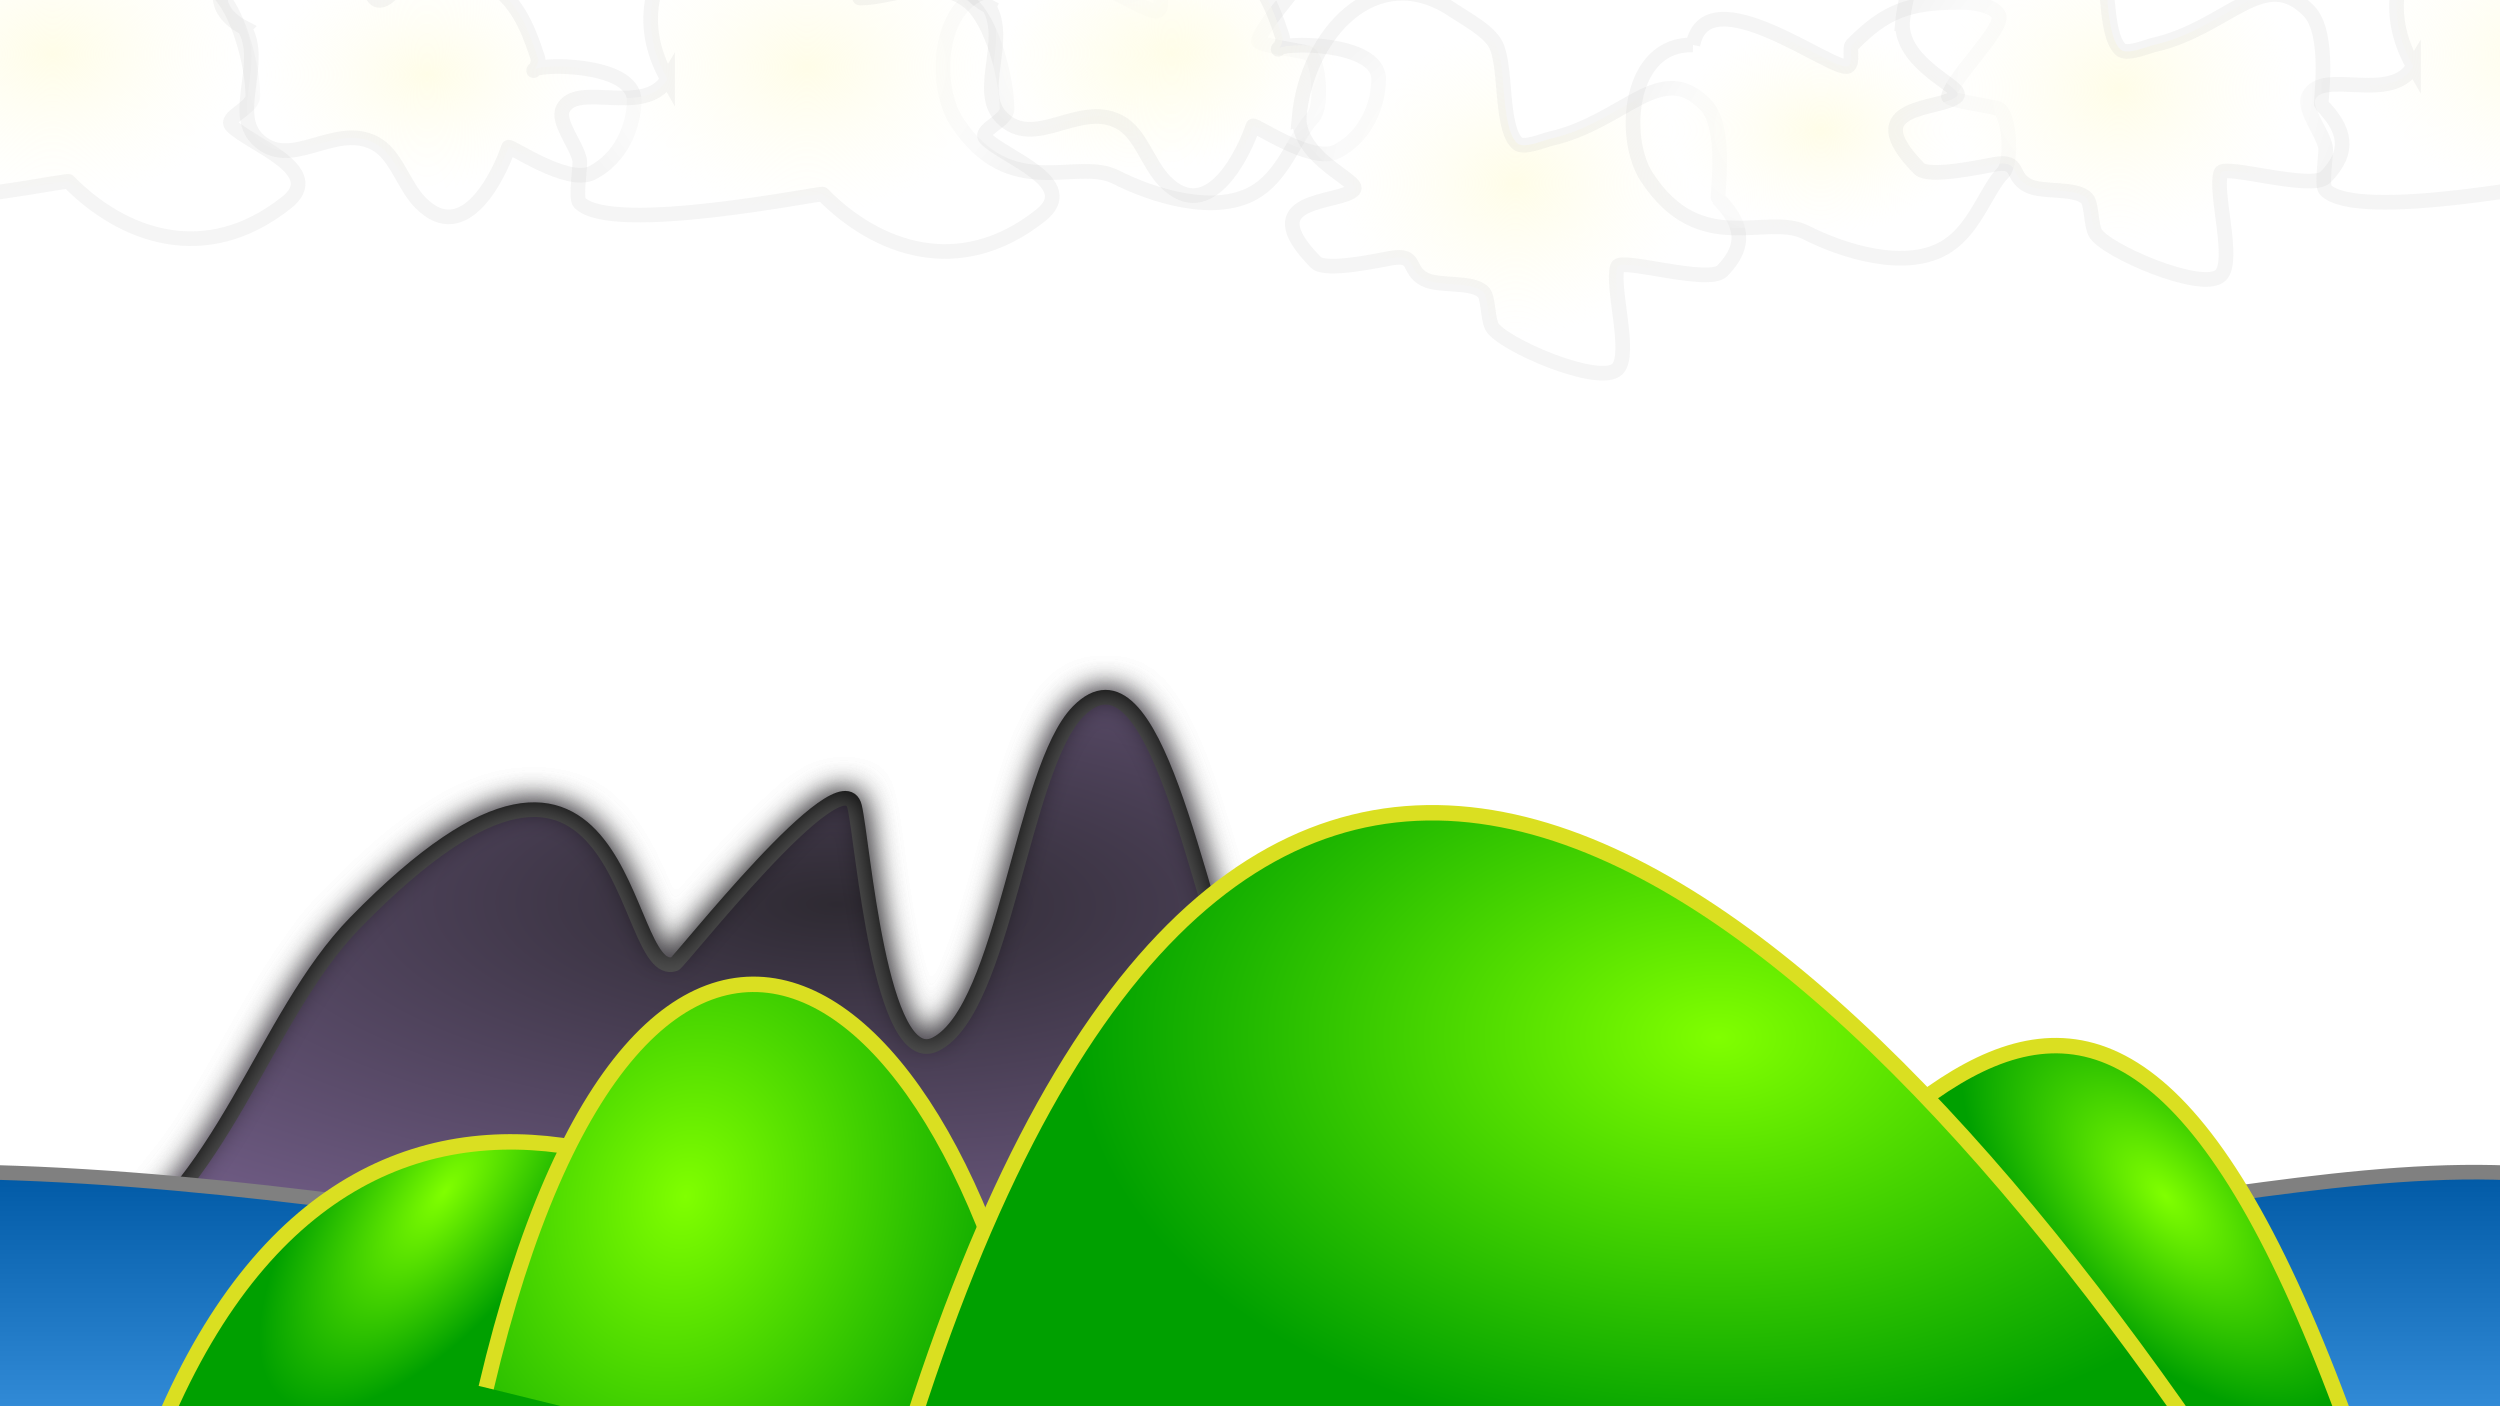
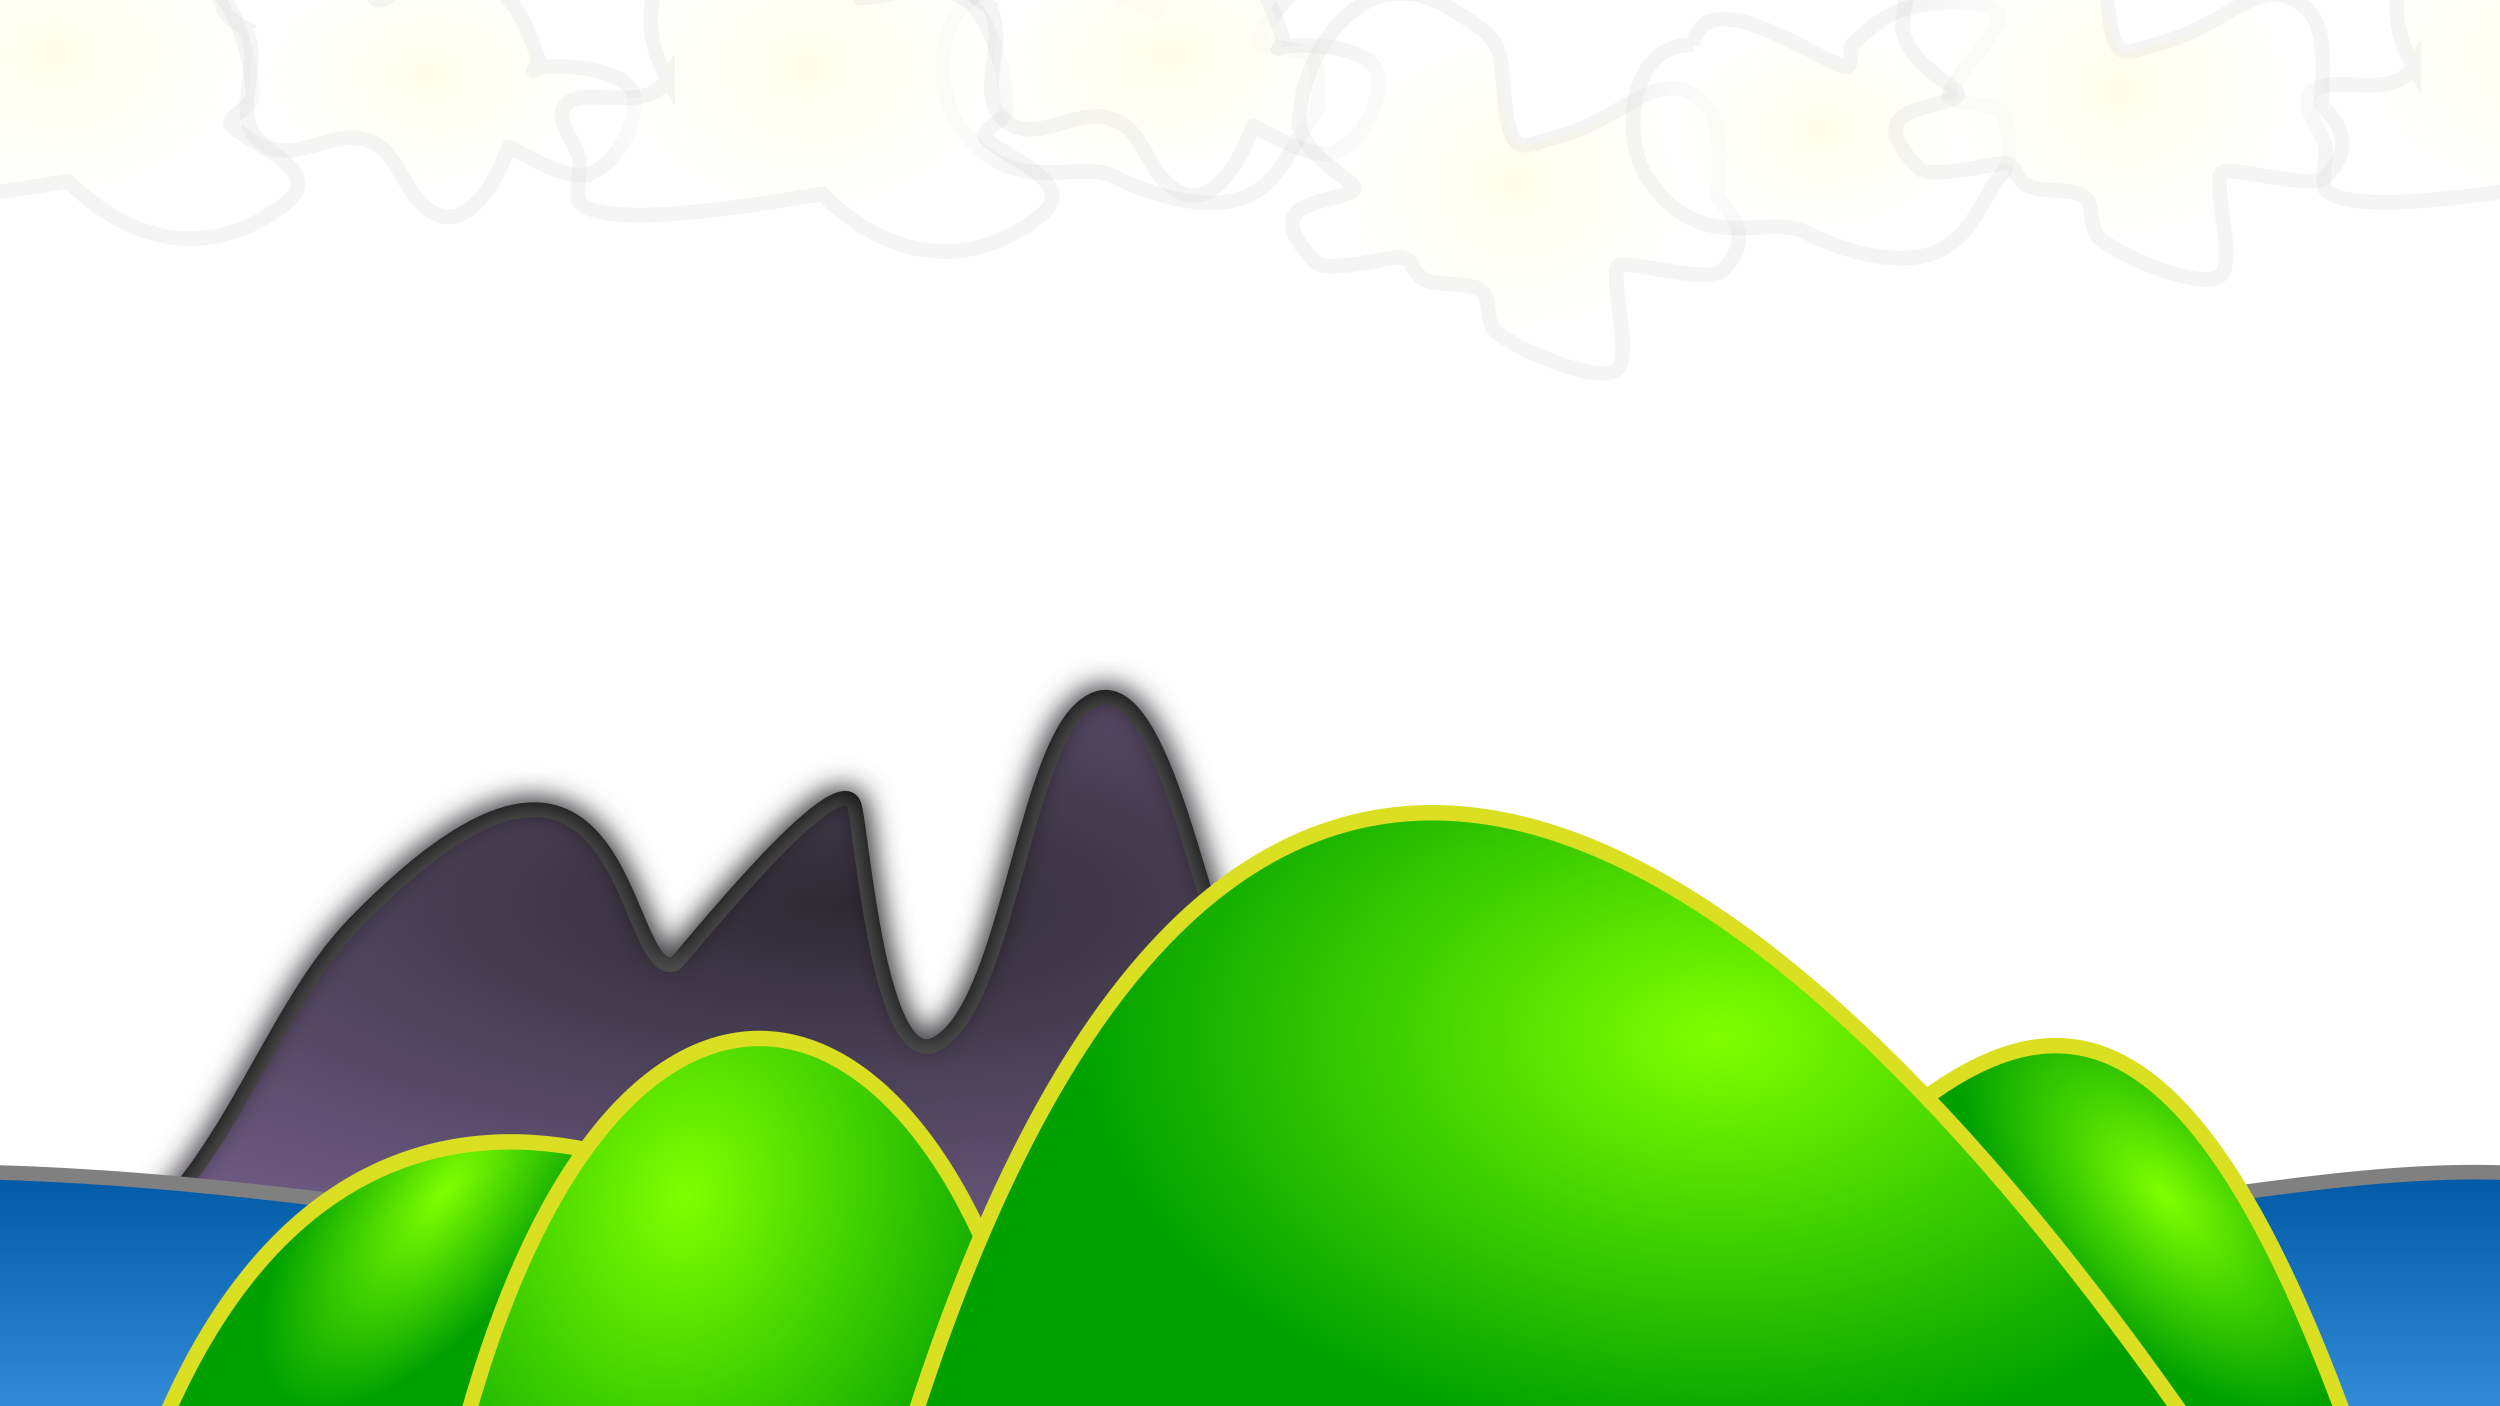
<svg xmlns="http://www.w3.org/2000/svg" xmlns:xlink="http://www.w3.org/1999/xlink" width="854" height="480" id="svg2" version="1.1">
  <defs id="defs4">
    <linearGradient id="linearGradient4555">
      <stop style="stop-color:#fffde8;stop-opacity:1;" offset="0" id="stop4557" />
      <stop id="stop4577" offset="0.8" style="stop-color:#ffffff;stop-opacity:0.502;" />
      <stop style="stop-color:#ffffff;stop-opacity:0;" offset="1" id="stop4559" />
    </linearGradient>
    <linearGradient id="linearGradient4518">
      <stop style="stop-color:#2e2a32;stop-opacity:1;" offset="0" id="stop4520" />
      <stop style="stop-color:#7d6696;stop-opacity:1;" offset="1" id="stop4522" />
    </linearGradient>
    <linearGradient id="linearGradient4212">
      <stop style="stop-color:#80ff00;stop-opacity:1;" offset="0" id="stop4214" />
      <stop style="stop-color:#00a000;stop-opacity:1;" offset="1" id="stop4216" />
    </linearGradient>
    <linearGradient id="linearGradient3862">
      <stop style="stop-color:#0059a5;stop-opacity:1;" offset="0" id="stop3864" />
      <stop style="stop-color:#5ab3ff;stop-opacity:1;" offset="1" id="stop3866" />
    </linearGradient>
    <linearGradient xlink:href="#linearGradient3862" id="linearGradient3868" x1="506.165" y1="408.273" x2="506.165" y2="556.575" gradientUnits="userSpaceOnUse" gradientTransform="translate(2e-5,-8.58393)" />
    <filter id="filter4048" y="-0.25" height="1.5" color-interpolation-filters="sRGB">
      <feGaussianBlur id="feGaussianBlur4050" stdDeviation="5" result="result6" />
      <feComposite id="feComposite4052" in2="result6" result="result8" in="SourceGraphic" operator="atop" />
      <feComposite id="feComposite4054" in2="SourceAlpha" result="result9" operator="over" in="result8" />
      <feColorMatrix id="feColorMatrix4056" values="1 0 0 0 0 0 1 0 0 0 0 0 1 0 0 0 0 0 1 0 " result="result10" />
      <feBlend id="feBlend4058" in2="result6" in="result10" mode="normal" />
    </filter>
    <linearGradient xlink:href="#linearGradient4212" id="linearGradient4218" x1="573.42" y1="1041.367" x2="799.622" y2="1041.367" gradientUnits="userSpaceOnUse" />
    <radialGradient xlink:href="#linearGradient4212" id="radialGradient4292" cx="672.245" cy="408.533" fx="672.245" fy="408.533" r="125.969" gradientTransform="matrix(0.4524852,-0.5517344,0.2193684,0.2221262,-241.8967,1259.593)" gradientUnits="userSpaceOnUse" />
    <radialGradient xlink:href="#linearGradient4212" id="radialGradient4294" cx="754.486" cy="1020.803" fx="754.486" fy="1020.803" r="100.583" gradientTransform="matrix(0.6687825,-1.327465,1.029591,0.6404394,-1321.399,1328.805)" gradientUnits="userSpaceOnUse" />
    <radialGradient xlink:href="#linearGradient4212" id="radialGradient4296" cx="564.346" cy="973.498" fx="564.346" fy="973.498" r="215.613" gradientTransform="matrix(1,0,0,0.2771643,-0.931422,731.1628)" gradientUnits="userSpaceOnUse" />
    <radialGradient xlink:href="#linearGradient4212" id="radialGradient4298" cx="402.491" cy="1019.066" fx="402.491" fy="1019.066" r="138.914" gradientTransform="matrix(0.2151788,-0.2607116,0.4534689,0.4621021,-663.086,614.9526)" gradientUnits="userSpaceOnUse" />
    <radialGradient xlink:href="#linearGradient4212" id="radialGradient4300" cx="253.565" cy="939.243" fx="253.565" fy="939.243" r="224.075" gradientTransform="matrix(0.9807446,0,0,0.6275106,-515.7174,337.3827)" gradientUnits="userSpaceOnUse" />
    <radialGradient xlink:href="#linearGradient4212" id="radialGradient4310" gradientUnits="userSpaceOnUse" gradientTransform="matrix(0.4524852,-0.5517344,0.2193684,0.2221262,612.1033,1259.593)" cx="672.245" cy="408.533" fx="672.245" fy="408.533" r="125.969" />
    <radialGradient xlink:href="#linearGradient4212" id="radialGradient4312" gradientUnits="userSpaceOnUse" gradientTransform="matrix(0.6687825,-1.327465,1.029591,0.6404394,-467.3995,1328.805)" cx="754.486" cy="1020.803" fx="754.486" fy="1020.803" r="100.583" />
    <radialGradient xlink:href="#linearGradient4212" id="radialGradient4314" gradientUnits="userSpaceOnUse" gradientTransform="matrix(0.2151788,-0.2607116,0.4534689,0.4621021,190.914,614.9526)" cx="402.491" cy="1019.066" fx="402.491" fy="1019.066" r="138.914" />
    <radialGradient xlink:href="#linearGradient4212" id="radialGradient4316" gradientUnits="userSpaceOnUse" gradientTransform="matrix(0.9807446,0,0,0.6275106,338.2826,337.3827)" cx="253.565" cy="939.243" fx="253.565" fy="939.243" r="224.075" />
    <radialGradient xlink:href="#linearGradient4518" id="radialGradient4524" cx="285.923" cy="279.64" fx="285.923" fy="279.64" r="305.719" gradientTransform="matrix(1.387845,0.00934566,-0.00340318,0.5053771,-109.9422,165.4976)" gradientUnits="userSpaceOnUse" />
    <radialGradient xlink:href="#linearGradient4555" id="radialGradient4561" cx="46.157" cy="18.229" fx="46.157" fy="18.229" r="71.157" gradientTransform="matrix(1.001034,0,0,0.6899063,-499.9783,5.651641)" gradientUnits="userSpaceOnUse" />
    <radialGradient xlink:href="#linearGradient4555" id="radialGradient4563" cx="163.52" cy="62.594" fx="163.52" fy="62.594" r="76.708" gradientTransform="matrix(1.001034,0,0,0.8526984,-499.9783,9.221066)" gradientUnits="userSpaceOnUse" />
    <radialGradient xlink:href="#linearGradient4555" id="radialGradient4565" cx="267.736" cy="44.508" fx="267.736" fy="44.508" r="64.633" gradientTransform="matrix(1.001034,0,0,0.6841141,-499.9783,14.05955)" gradientUnits="userSpaceOnUse" />
    <radialGradient xlink:href="#linearGradient4555" id="radialGradient4567" cx="517.496" cy="18.521" fx="517.496" fy="18.521" r="84.211" gradientTransform="matrix(1.001034,0,0,0.7543393,-499.9783,4.548984)" gradientUnits="userSpaceOnUse" />
    <radialGradient xlink:href="#linearGradient4555" id="radialGradient4569" cx="645.202" cy="25.51" fx="645.202" fy="25.51" r="71.157" gradientTransform="matrix(1.001034,0,0,0.6899063,-499.9783,7.909692)" gradientUnits="userSpaceOnUse" />
    <radialGradient xlink:href="#linearGradient4555" id="radialGradient4571" cx="369.397" cy="30.558" fx="369.397" fy="30.558" r="76.708" gradientTransform="matrix(1.001034,0,0,0.8526985,-499.9783,4.500793)" gradientUnits="userSpaceOnUse" />
    <radialGradient xlink:href="#linearGradient4555" id="radialGradient4573" cx="885.367" cy="25.578" fx="885.367" fy="25.578" r="64.633" gradientTransform="matrix(1.001034,0,0,0.6841141,-499.9783,8.078965)" gradientUnits="userSpaceOnUse" />
    <radialGradient xlink:href="#linearGradient4555" id="radialGradient4575" cx="774.842" cy="22.89" fx="774.842" fy="22.89" r="84.211" gradientTransform="matrix(1.001034,0,0,0.7543393,-499.9783,5.622338)" gradientUnits="userSpaceOnUse" />
    <radialGradient xlink:href="#linearGradient4555" id="radialGradient4595" gradientUnits="userSpaceOnUse" gradientTransform="matrix(1.001034,0,0,0.6899063,354.0217,5.651641)" cx="46.157" cy="18.229" fx="46.157" fy="18.229" r="71.157" />
    <radialGradient xlink:href="#linearGradient4555" id="radialGradient4597" gradientUnits="userSpaceOnUse" gradientTransform="matrix(1.001034,0,0,0.8526984,354.0217,9.221066)" cx="163.52" cy="62.594" fx="163.52" fy="62.594" r="76.708" />
    <radialGradient xlink:href="#linearGradient4555" id="radialGradient4599" gradientUnits="userSpaceOnUse" gradientTransform="matrix(1.001034,0,0,0.6841141,354.0217,14.05955)" cx="267.736" cy="44.508" fx="267.736" fy="44.508" r="64.633" />
    <radialGradient xlink:href="#linearGradient4555" id="radialGradient4601" gradientUnits="userSpaceOnUse" gradientTransform="matrix(1.001034,0,0,0.7543393,354.0217,4.548984)" cx="517.496" cy="18.521" fx="517.496" fy="18.521" r="84.211" />
    <radialGradient xlink:href="#linearGradient4555" id="radialGradient4603" gradientUnits="userSpaceOnUse" gradientTransform="matrix(1.001034,0,0,0.6899063,354.0217,7.909692)" cx="645.202" cy="25.51" fx="645.202" fy="25.51" r="71.157" />
    <radialGradient xlink:href="#linearGradient4555" id="radialGradient4605" gradientUnits="userSpaceOnUse" gradientTransform="matrix(1.001034,0,0,0.8526985,354.0217,4.500793)" cx="369.397" cy="30.558" fx="369.397" fy="30.558" r="76.708" />
    <radialGradient xlink:href="#linearGradient4555" id="radialGradient4607" gradientUnits="userSpaceOnUse" gradientTransform="matrix(1.001034,0,0,0.6841141,354.0217,8.078965)" cx="885.367" cy="25.578" fx="885.367" fy="25.578" r="64.633" />
    <radialGradient xlink:href="#linearGradient4555" id="radialGradient4609" gradientUnits="userSpaceOnUse" gradientTransform="matrix(1.001034,0,0,0.7543393,354.0217,5.622338)" cx="774.842" cy="22.89" fx="774.842" fy="22.89" r="84.211" />
  </defs>
  <g id="layer2" style="display:inline">
    <path style="fill:url(#radialGradient4524);fill-opacity:1;stroke:#505050;stroke-width:5;stroke-linecap:butt;stroke-linejoin:miter;stroke-miterlimit:4;stroke-opacity:1;stroke-dasharray:none;filter:url(#filter4048)" d="m 32.229,431.911 c 43.986,-24.142 57.446,-83.857 89.21,-116.251 94.854,-96.735 89.954,20.639 109.034,14.152 1.696,-0.577 57.126,-71.238 61.456,-53.577 2.791,11.384 8.651,90.611 27.754,80.87 23.453,-11.959 29.496,-93.766 48.57,-113.218 26.371,-26.893 40.818,64.108 55.508,99.066 22.243,52.929 86.577,31.176 112.999,97.044 z" id="path3023" transform="matrix(0.9999862,0,0,1.003219,0.00374385,-1.585981)" />
    <path style="fill:url(#linearGradient3868);fill-opacity:1;stroke:#808080;stroke-width:5;stroke-linecap:butt;stroke-linejoin:miter;stroke-miterlimit:4;stroke-opacity:1;stroke-dasharray:none" d="m -224.326,536.412 c 38.018,-19.119 59.261,-121.099 99.521,-128.11 40.26,-7.011 81.355,-8.957 122.711,-7.818 41.357,1.14 82.975,5.365 124.283,10.697 41.308,5.333 82.305,11.772 122.418,17.34 139.215,14.764 282.496,-0.836 423.398,-9.505 61.494,-3.783 127.224,-19.829 183.9,-18.533 82.713,2.279 166.474,16.902 246.701,28.038 139.215,14.764 138.049,118.978 138.049,118.978" id="path3054" />
  </g>
  <g id="layer1" transform="translate(0,-572.3622)" style="display:inline">
    <path style="fill:url(#radialGradient4292);fill-opacity:1;stroke:#dadf21;stroke-width:5.274;stroke-linecap:butt;stroke-linejoin:miter;stroke-miterlimit:4;stroke-opacity:1;stroke-dasharray:none" d="M 55.515,1058.762 C 127.868,888.035 281.345,981.099 331.203,1057.133" id="path4230" />
-     <path style="fill:url(#radialGradient4294);fill-opacity:1;stroke:#dadf21;stroke-width:5.274;stroke-linecap:butt;stroke-linejoin:miter;stroke-miterlimit:4;stroke-opacity:1;stroke-dasharray:none" d="m 166.071,1046.399 c 52.596,-223.153 168.772,-152.16 196.292,48.326" id="path3049" />
+     <path style="fill:url(#radialGradient4294);fill-opacity:1;stroke:#dadf21;stroke-width:5.274;stroke-linecap:butt;stroke-linejoin:miter;stroke-miterlimit:4;stroke-opacity:1;stroke-dasharray:none" d="m 153.928,1078.542 c 52.596,-223.154 180.914,-184.303 208.435,16.183" id="path3049" />
    <path id="path4306" d="m 531.22,1063.257 c 106.153,-73.242 179.268,-261.423 273.004,2.248" style="fill:url(#radialGradient4314);fill-opacity:1;stroke:#dadf21;stroke-width:5.274;stroke-linecap:butt;stroke-linejoin:miter;stroke-miterlimit:4;stroke-opacity:1;stroke-dasharray:none" />
    <path id="path4308" d="M 306.637,1074.669 C 414.78,713.359 601.259,847.278 750.075,1062.133" style="fill:url(#radialGradient4316);fill-opacity:1;stroke:#dadf21;stroke-width:5.274;stroke-linecap:butt;stroke-linejoin:miter;stroke-miterlimit:4;stroke-opacity:1;stroke-dasharray:none" />
  </g>
  <g id="layer3" style="display:inline">
    <path style="fill:url(#radialGradient4567);fill-opacity:1;stroke:#c6c6c6;stroke-width:5.003;stroke-linecap:butt;stroke-linejoin:miter;stroke-miterlimit:4;stroke-opacity:0.165;stroke-dasharray:none;display:inline" d="m -29.547,22.64 c -18.543,-32.264 10.594,-61.745 41.504,-66.987 11.534,-1.956 31.191,15.418 35.779,24.756 5.094,10.366 -14.111,14.562 -11.449,14.562 11.039,0 25.489,-8.086 37.211,1.456 7.863,6.4 12.881,26.161 12.881,36.406 0,4.176 -10.058,7.241 -7.156,10.194 6.24,6.349 32.543,15.182 18.605,26.212 -27.719,21.937 -56.044,11.418 -74.421,-7.281 -0.565,-0.575 -71.992,14.122 -83.008,2.912 -1.562,-1.589 0.382,-12.62 0,-14.562 -1.032,-5.249 -7.869,-13.112 -5.725,-17.475 4.775,-9.717 28.035,2.939 35.779,-10.194 z" id="path4536" />
    <path id="path4547" d="M 83.516,9.534 C 55.909,-4.732 103.944,-36.667 123.589,-16.678 c 3.477,3.538 1.337,13.01 4.294,16.019 3.284,3.341 8.197,-4.589 10.018,-5.825 6.986,-4.739 22.321,-4.275 28.624,0 9.764,6.623 13.378,14.626 17.174,26.212 0.67,2.046 -1.431,4.78 -1.431,4.369 0,-2.474 34.348,-2.942 34.348,10.194 0,8.997 -4.642,19.836 -14.312,24.756 -8.479,4.314 -28.315,-9.68 -28.624,-8.737 -2.732,8.34 -14.74,34.514 -30.055,18.931 -6.031,-6.137 -8.286,-16.593 -15.743,-20.387 -13.874,-7.058 -28.872,9.941 -40.073,-1.456 -8.806,-8.96 2.631,-26.12 -4.294,-37.862 z" style="fill:url(#radialGradient4569);fill-opacity:1;stroke:#c6c6c6;stroke-width:5.003;stroke-linecap:butt;stroke-linejoin:miter;stroke-miterlimit:4;stroke-opacity:0.165;stroke-dasharray:none;display:inline" />
    <path id="path4551" d="m 342.56,-3.572 c -22.005,-0.646 -24.501,31.776 -15.743,45.143 18.312,27.948 40.768,12.004 54.385,18.931 11.806,6.006 34.678,13.853 48.66,4.369 9.321,-6.323 13.088,-19.142 18.605,-24.756 3.396,-3.456 2.273,-19.959 -1.431,-21.843 -1.879,-0.956 -17.561,-2.793 -17.174,-4.369 1.659,-6.752 19.317,-23.308 17.174,-27.668 -1.734,-3.528 -9.515,-4.369 -12.881,-4.369 -17.9,0 -25.77,2.921 -37.211,14.562 -1.079,1.098 0.521,6.288 -1.431,7.281 -4.591,2.336 -48.18,-31.567 -52.954,-7.281 z" style="fill:url(#radialGradient4573);fill-opacity:1;stroke:#c6c6c6;stroke-width:5.003;stroke-linecap:butt;stroke-linejoin:miter;stroke-miterlimit:4;stroke-opacity:0.165;stroke-dasharray:none;display:inline" />
    <path id="path4553" d="m 228.065,27.009 c -18.543,-32.264 10.594,-61.745 41.504,-66.987 11.534,-1.956 31.191,15.418 35.779,24.756 5.094,10.366 -14.111,14.562 -11.449,14.562 11.039,0 25.489,-8.086 37.211,1.456 7.863,6.4 12.881,26.161 12.881,36.406 0,4.176 -10.058,7.241 -7.156,10.194 6.24,6.349 32.543,15.182 18.605,26.212 -27.719,21.937 -56.044,11.418 -74.421,-7.281 -0.565,-0.575 -71.992,14.122 -83.008,2.912 -1.562,-1.589 0.382,-12.62 0,-14.562 -1.032,-5.249 -7.869,-13.112 -5.725,-17.475 4.775,-9.717 28.035,2.939 35.779,-10.194 z" style="fill:url(#radialGradient4575);fill-opacity:1;stroke:#c6c6c6;stroke-width:5.003;stroke-linecap:butt;stroke-linejoin:miter;stroke-miterlimit:4;stroke-opacity:0.165;stroke-dasharray:none;display:inline" />
    <path id="path4579" d="m 337.852,2.253 c -27.607,-14.266 20.428,-46.201 40.073,-26.212 3.477,3.538 1.337,13.01 4.294,16.019 3.284,3.341 8.197,-4.589 10.018,-5.825 6.986,-4.739 22.321,-4.275 28.624,0 9.764,6.623 13.378,14.626 17.174,26.212 0.67,2.046 -1.431,4.78 -1.431,4.369 0,-2.474 34.348,-2.942 34.348,10.194 0,8.997 -4.642,19.836 -14.312,24.756 -8.479,4.314 -28.315,-9.68 -28.624,-8.737 -2.732,8.34 -14.74,34.514 -30.055,18.931 -6.031,-6.137 -8.286,-16.593 -15.743,-20.387 -13.874,-7.058 -28.872,9.941 -40.073,-1.456 -8.806,-8.96 2.631,-26.12 -4.294,-37.862 z" style="fill:url(#radialGradient4595);fill-opacity:1;stroke:#c6c6c6;stroke-width:5.003;stroke-linecap:butt;stroke-linejoin:miter;stroke-miterlimit:4;stroke-opacity:0.165;stroke-dasharray:none;display:inline" />
    <path id="path4581" d="m 443.76,40.115 c 2.526,-28.081 26.005,-54.686 52.954,-36.406 3.829,2.597 11.946,6.835 14.312,11.65 3.689,7.507 1.445,27.682 7.156,33.493 2.125,2.162 9.079,-0.92 11.449,-1.456 25.354,-5.733 37.57,-27.303 52.954,-11.65 7.648,7.782 3.871,31.607 4.294,32.037 8.143,8.286 10.178,15.856 1.431,24.756 -4.64,4.722 -34.758,-4.575 -35.779,-1.456 -2.206,6.733 4.99,29.872 0,34.949 -6.034,6.14 -40.013,-8.615 -42.935,-14.562 -1.449,-2.949 -1.15,-9.907 -2.862,-11.65 -3.852,-3.919 -14.991,-1.802 -20.037,-4.369 -6.29,-3.2 -2.367,-8.821 -11.449,-7.281 -3.805,0.645 -22.459,4.816 -25.761,1.456 -22.191,-22.58 7.98,-19.77 12.881,-24.756 2.851,-2.901 -18.605,-10.202 -18.605,-24.756 z" style="fill:url(#radialGradient4597);fill-opacity:1;stroke:#c6c6c6;stroke-width:5.003;stroke-linecap:butt;stroke-linejoin:miter;stroke-miterlimit:4;stroke-opacity:0.165;stroke-dasharray:none;display:inline" />
    <path id="path4583" d="m 578.29,15.359 c -22.005,-0.646 -24.501,31.776 -15.743,45.143 18.312,27.948 40.768,12.004 54.385,18.931 11.806,6.006 34.678,13.853 48.66,4.369 9.321,-6.323 13.088,-19.142 18.605,-24.756 3.396,-3.456 2.273,-19.959 -1.431,-21.843 -1.879,-0.956 -17.561,-2.793 -17.174,-4.369 1.659,-6.752 19.317,-23.308 17.174,-27.668 -1.734,-3.528 -9.515,-4.369 -12.881,-4.369 -17.9,0 -25.77,2.921 -37.211,14.562 -1.079,1.098 0.521,6.288 -1.431,7.281 -4.591,2.336 -48.18,-31.567 -52.954,-7.281 z" style="fill:url(#radialGradient4599);fill-opacity:1;stroke:#c6c6c6;stroke-width:5.003;stroke-linecap:butt;stroke-linejoin:miter;stroke-miterlimit:4;stroke-opacity:0.165;stroke-dasharray:none;display:inline" />
    <path id="path4585" d="m 824.453,22.64 c -18.543,-32.264 10.594,-61.745 41.504,-66.987 11.534,-1.956 31.191,15.418 35.779,24.756 5.094,10.366 -14.111,14.562 -11.449,14.562 11.039,0 25.489,-8.086 37.211,1.456 7.863,6.4 12.881,26.161 12.881,36.406 0,4.176 -10.058,7.241 -7.156,10.194 6.24,6.349 32.543,15.182 18.605,26.212 -27.719,21.937 -56.044,11.418 -74.421,-7.281 -0.565,-0.575 -71.992,14.122 -83.008,2.912 -1.562,-1.589 0.382,-12.62 0,-14.562 -1.032,-5.249 -7.869,-13.112 -5.725,-17.475 4.775,-9.717 28.035,2.939 35.779,-10.194 z" style="fill:url(#radialGradient4601);fill-opacity:1;stroke:#c6c6c6;stroke-width:5.003;stroke-linecap:butt;stroke-linejoin:miter;stroke-miterlimit:4;stroke-opacity:0.165;stroke-dasharray:none;display:inline" />
    <path style="fill:url(#radialGradient4605);fill-opacity:1;stroke:#c6c6c6;stroke-width:5.003;stroke-linecap:butt;stroke-linejoin:miter;stroke-miterlimit:4;stroke-opacity:0.165;stroke-dasharray:none;display:inline" d="m 649.849,8.078 c 2.526,-28.081 26.005,-54.686 52.954,-36.406 3.829,2.597 11.946,6.835 14.312,11.65 3.689,7.507 1.445,27.682 7.156,33.493 2.125,2.162 9.079,-0.92 11.449,-1.456 25.354,-5.733 37.57,-27.303 52.954,-11.65 7.648,7.782 3.871,31.607 4.294,32.037 8.143,8.286 10.178,15.856 1.431,24.756 -4.64,4.722 -34.758,-4.575 -35.779,-1.456 -2.206,6.733 4.99,29.872 0,34.95 -6.034,6.14 -40.013,-8.615 -42.935,-14.562 -1.449,-2.949 -1.15,-9.907 -2.862,-11.65 -3.852,-3.92 -14.991,-1.802 -20.037,-4.369 -6.29,-3.2 -2.367,-8.821 -11.449,-7.281 -3.805,0.645 -22.459,4.816 -25.761,1.456 -22.191,-22.579 7.98,-19.77 12.881,-24.756 2.851,-2.901 -18.605,-10.202 -18.605,-24.756 z" id="path4589" />
  </g>
</svg>
